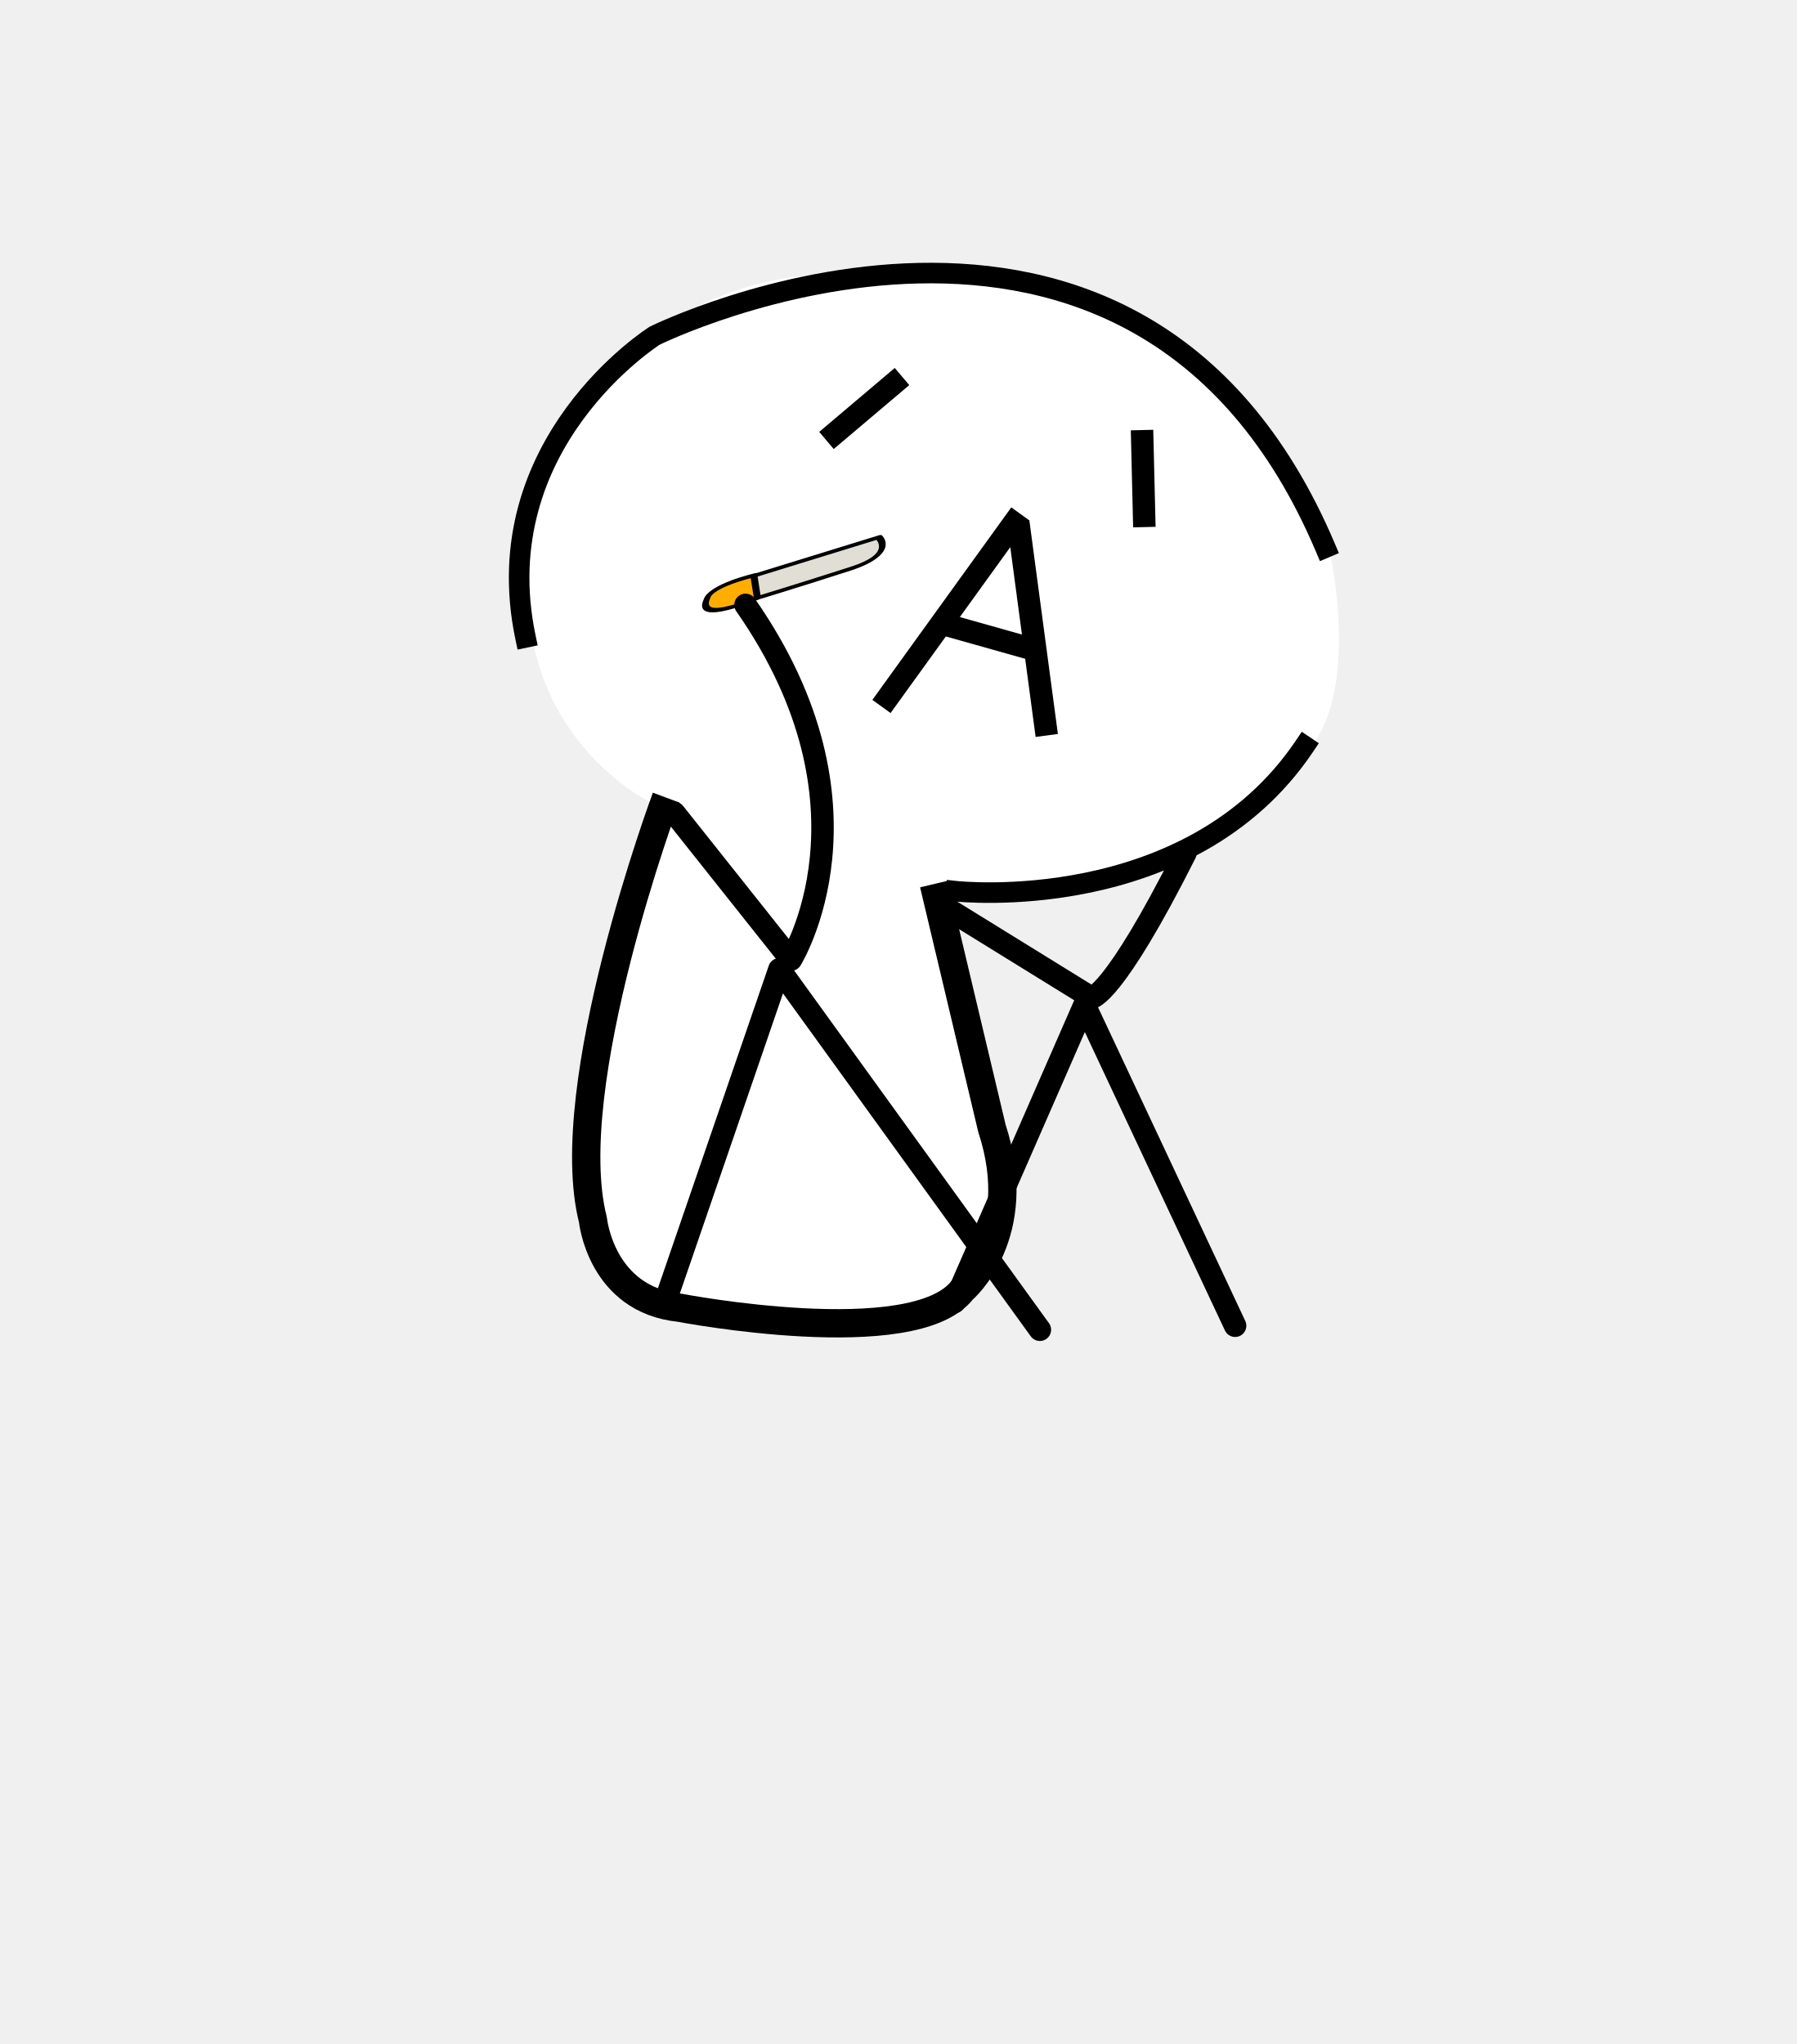
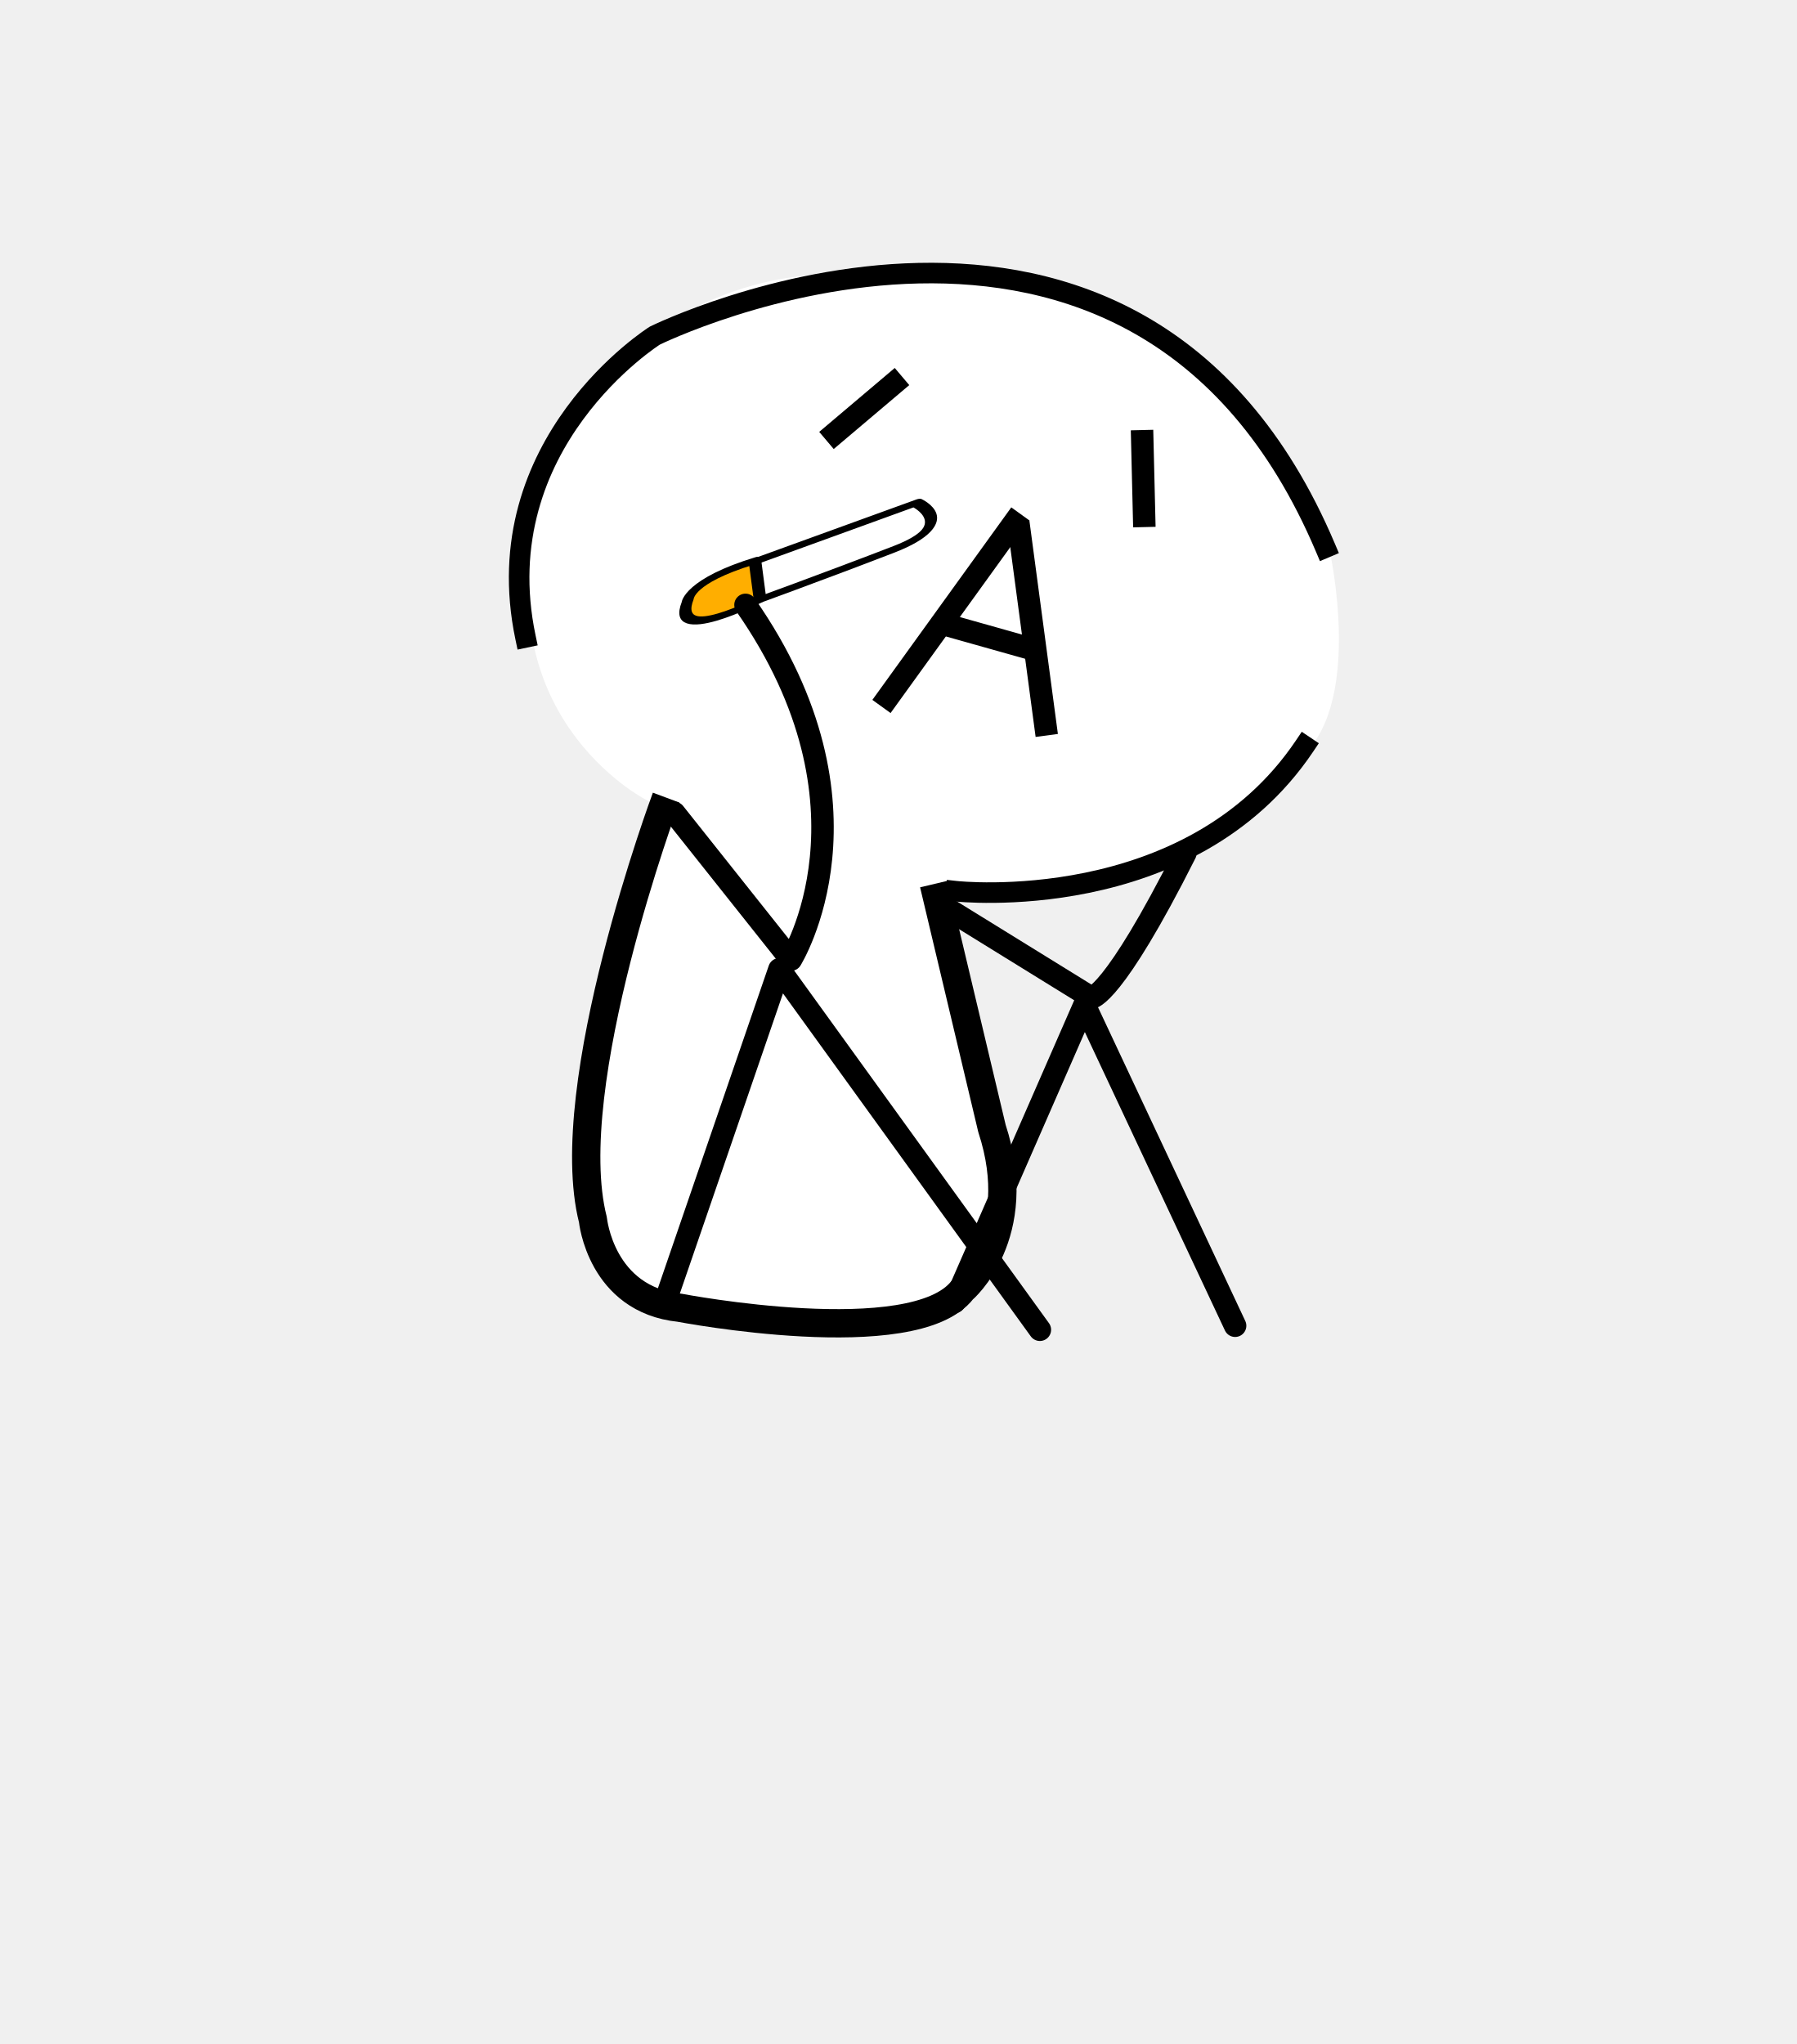
<svg xmlns="http://www.w3.org/2000/svg" xmlns:xlink="http://www.w3.org/1999/xlink" height="182" width="160" version="1.1" id="svg893">
  <defs id="defs883">
    <path d="M.7-.3l1.85 2.2H1.5L.05.7-1.4 1.9h-1.05l1.9-2.2H.7" fill-rule="evenodd" transform="translate(2.45 .3)" id="a" />
    <use height="2.2" width="5" xlink:href="#a" id="c" />
    <g id="b">
      <path d="M-15.5-41.55q-2.65-3.1-2.5-7.1-.15-5.3 5.35-9.8Q-7.15-63.5.5-64q7.6.5 13.05 5.55 5.45 4.5 5.45 9.8 0 4-2.6 7.1h.1-.05l-2.6 3.1v.8l-.2-.95-.8.05.65 9.65h.15l.25.75.2.5.2.4-.15.45-.3.75-.2.35-.9.7h-.05l-.05 1.5h.05l-.05.5h-.05l-.05.45h.05l-.25 2.65h-1.8l-.75 1.55h5.4l1.15.4q.55.55.55 1.65 0 1.05-.55 1.6-.45.45-1.15.45H8.6v1.45l-4.5-.25.65-.5q.9-.9.9-2.75 0-1.9-.9-2.8-.8-.8-2.05-.8h-6.6v1.55h6.55q.7 0 1.15.4.55.55.55 1.65 0 1.05-.55 1.6-.45.45-1.15.45H-3.9v1.4l-6.55-.35-1.95-.4q-1.45-1.7-1.75-3.65l-.1-1.2.05-.95.55-1.85h.1v-.55l.15-.15V-24q.75.6 1.55.55l.25-.05q1.9.5 3-.85.4.2.2-.15 1-.75 1.25-2.4-.05-.7-.45-2l.45-6.3-1.35-.1-.5 6.45.15.05v.05h.05l.4 1.4q.15 1.45-.95 1.9-.55.9-2.1.6h-.5q-.6-.2-1.3-.85l-.2-.35v-2.1l.25-.75h.1l.7-9.65-.85-.05-.4-.05v-.15l-2.05-2.75h.2M-13.8-22l.05.1-.05-.1m3.75-6.45l-.05-.05v.05h.05" fill="#fff" fill-rule="evenodd" transform="translate(18.6 64.6)" id="path874" />
      <path d="M13.85-37.65L14.5-34l.15 1.95.05-.05v.1l.2 2.65v.35h-.1v.1q.25.7.6 1.1-.05.25.15.3.3 1.6-.6 2.45l-.15.2q-.15-.05-.2.1l-.25.25-.55.5q-.55.4-1.1.5h-.05l.05-1.5h.05l.9-.7.2-.35.3-.75.15-.45-.2-.4-.2-.5-.25-.75h-.15l-.65-9.65.8-.05.2.95m-1.5 17.75h2.9q1.25 0 2.05.8.9.9.9 2.8 0 1.85-.9 2.75-.8.8-2.05.8H8.6v-1.5h6.6q.7 0 1.15-.45.55-.55.55-1.6 0-1.1-.55-1.65l-1.15-.4H9.8l.75-1.55h1.8M4.1-13.05l-1.3.3h-6.7v-1.5h6.55q.7 0 1.15-.45.55-.55.55-1.6 0-1.1-.55-1.65-.45-.4-1.15-.4H-3.9v-1.55h6.6q1.25 0 2.05.8.9.9.9 2.8 0 1.85-.9 2.75l-.65.5M-13.4-24l-.55-.5-.2-.25-.2-.1-.2-.2q-.9-.85-.55-2.45.15-.05.15-.3l.55-1.1.05-.1h-.1l-.05-.35h.05l.2-2.65v-.1l.05.05.1-1.95.85-4.6.85.05-.7 9.65h-.1l-.25.75-.25.5-.15.4.15.45.25.75.2.35q.7.65 1.3.85h.5q1.55.3 2.1-.6 1.1-.45.95-1.9l-.4-1.4h-.05v-.05l-.15-.05.5-6.45 1.35.1-.45 6.3q.4 1.3.45 2-.25 1.65-1.25 2.4.2.35-.2.15-1.1 1.35-3 .85l-.25.05q-.8.05-1.55-.55" fill-rule="evenodd" transform="translate(18.6 64.6)" id="path876" />
      <path d="M3.1 23.05q-2.65-3.1-2.5-7.1-.15-5.3 5.35-9.8Q11.45 1.1 19.1.6q7.6.5 13.05 5.55 5.45 4.5 5.45 9.8 0 4-2.6 7.1" fill="none" stroke="#000" stroke-linecap="round" stroke-linejoin="round" stroke-width="1.2" id="path878" />
      <path d="M5.4-44.05q.15.45.45.75l.7.25.95-.6q.4-.65.4-1.65 0-1.35-.9-3.25h1.05q.9 1.6.9 3.15 0 1.55-.65 2.4-.6.8-1.6.8-1.35 0-1.9-1.4-.6 1.4-1.9 1.4-1.05 0-1.65-.85Q.6-43.9.6-45.4q0-1.55.95-3.15h1q-.85 1.9-.85 3.25 0 1 .35 1.65.4.6.95.6.4 0 .7-.3l.45-.7.1-1.15V-47H5.3v1.8l.1 1.15" fill-rule="evenodd" transform="translate(18.6 64.6)" id="path880" />
    </g>
  </defs>
  <g style="clip-rule:evenodd;fill-rule:evenodd;stroke-linecap:square;stroke-linejoin:round;stroke-miterlimit:1.5" id="g997" transform="translate(0.0263,-0.13)">
    <g transform="matrix(2,0,0,2,81.8107,121.048)" id="g956">
      <g id="body-fill" transform="matrix(0.5,0,0,0.5,-40.6705,-72.1)">
        <path d="m 57.045,94.382 c 0,0 -14.784,-7.552 -9.088,-26.816 5.696,-19.264 23.744,-19.648 23.744,-19.648 0,0 14.784,-2.112 20.8,0.896 6.016,3.008 9.152,1.6 18.048,11.328 8.896,9.728 3.008,7.168 7.232,12.096 0,0 3.2,14.144 -2.88,18.688 0,0 -8.192,13.376 -30.912,12.032 l -0.627,3.699 c 1.591,0.089 8.533,26.647 2.688,31.194 0,0 -5.798,5.273 -27.494,1.817 0,0 -8.935,-2.905 -7.207,-18.841 l 7.296,-25.549 z" style="fill:#ffffff;stroke:#ffffff;stroke-width:0.21px" id="path899" />
      </g>
      <g transform="translate(0.5)" id="g938">
        <g transform="matrix(0.5,0,0,0.5,-41.1705,-72.1)" id="g904">
          <path d="m 84.629,102.638 c 0,0 20.8,2.304 31.04,-12.928" style="fill:none;stroke:#000000;stroke-width:1.83px" id="path902" />
        </g>
        <g transform="matrix(0.5,0,0,0.5,-41.1705,-72.1)" id="g908">
          <path d="M 46.297,80.038 C 42.649,62.694 57.813,53.166 57.813,53.166 c 0,0 42.752,-21.12 59.712,18.88" style="fill:none;stroke:#000000;stroke-width:1.83px" id="path906" />
        </g>
        <g transform="matrix(0.5,0,0,0.5,-41.1705,-72.1)" id="g912">
          <path d="m 79.06,57.455 -5.2,4.4" style="fill:none;stroke:#000000;stroke-width:2px" id="path910" />
        </g>
        <g transform="matrix(0.5,0,0,0.5,-41.1705,-72.1)" id="g916">
          <path d="m 101.22,62.575 0.16,6.64" style="fill:none;stroke:#000000;stroke-width:2px" id="path914" />
        </g>
        <g transform="matrix(0.5,0,0,0.5,-41.1705,-72.1)" id="g920">
          <path d="m 83.7,104.095 12.989,8.025 c 0,0 1.89,0.01 8.37,-12.87" style="fill:none;stroke:#000000;stroke-width:2px;stroke-linecap:round" id="path918" />
        </g>
        <g id="Mouth" transform="matrix(0.5,0,0,0.5,-41.1705,-72.1)">
          <path d="m 89.78,69.855 -11.2,15.52" style="fill:none;stroke:#000000;stroke-width:2px" id="path922" />
          <path d="M 92.58,87.775 90.307,70.758" style="fill:none;stroke:#000000;stroke-width:2px" id="path924" />
          <path d="m 83.38,78.815 8.24,2.32" style="fill:none;stroke:#000000;stroke-width:2px;stroke-linecap:round" id="path926" />
        </g>
        <g id="cigarette" transform="matrix(0.915678,-0.435158,0.211909,0.445908,-20.4026,-16.6001)">
          <g transform="matrix(0.5,0,0,0.5,-41.1705,-72.1)" id="g931">
-             <path d="m 120.157,99.347 11.338,3.386 c 0,0 0.838,4.09 -3.434,2.936 -4.273,-1.153 -9.406,-2.727 -9.406,-2.727" style="fill:#e1ded6;stroke:#000000;stroke-width:0.64px;stroke-linecap:round;stroke-opacity:1" id="path929" />
+             <path d="m 120.798,97.102 15.001,2.951 c 0,0 2.737,6.79 -3.564,5.82 -6.303,-0.968 -13.864,-2.445 -13.864,-2.445" style="fill:#ffffff;stroke:#000000;stroke-width:1.148;stroke-linecap:round;stroke-miterlimit:1.5;stroke-dasharray:none;stroke-opacity:1" id="path929" />
          </g>
          <g transform="matrix(0.5,0,0,0.5,-41.1705,-72.1)" id="g935">
-             <path d="m 119.573,103.232 c 0,0 -5.983,-0.473 -4.017,-3.802 0,0 0.498,-1.809 4.588,-0.157 z" style="fill:#ffae00;stroke:#000000;stroke-width:0.64px;stroke-linecap:round;stroke-opacity:1" id="path933" />
+             <path d="m 119.723,103.706 c 0,0 -8.886,0.547 -5.782,-5.439 0,0 0.837,-3.126 6.841,-1.285 z" style="fill:#ffae00;stroke:#000000;stroke-width:1.148;stroke-linecap:round;stroke-opacity:1;stroke-miterlimit:1.5;stroke-dasharray:none" id="path933" />
          </g>
        </g>
      </g>
      <g transform="matrix(0.5,0,0,0.5,-40.6705,-72.1)" id="g942">
        <path d="m 58.82,94.303 c 0,0 -9.559,25.67 -6.519,37.59 0,0 0.692,7.114 7.732,7.834 0,0 20.86,3.997 25.18,-1.603 0,0 5.741,-4.842 2.621,-14.362 L 82.66,101.999" style="fill:none;stroke:#000000;stroke-width:2.52px;stroke-linecap:butt" id="path940" />
      </g>
      <g transform="matrix(0.5,0,0,0.5,-40.9053,-60.5242)" id="g946">
        <path d="m 60.018,72.513 10.383,13.066 c 0,0 8.5,-13.619 -4.044,-31.59" style="fill:none;stroke:#000000;stroke-width:2px;stroke-linecap:round" id="path944" />
      </g>
      <g transform="matrix(0.5,0,0,0.5,-40.6705,-72.1)" id="g950">
        <path d="M 58.708,139.26 68.906,109.586 92.1,141.685" style="fill:none;stroke:#000000;stroke-width:2px;stroke-linecap:round" id="path948" />
      </g>
      <g transform="matrix(0.5,0,0,0.5,-40.6705,-72.1)" id="g954">
        <path d="m 84.5,139.215 11.571,-26.461 13.414,28.573" style="fill:none;stroke:#000000;stroke-width:2px;stroke-linecap:round" id="path952" />
      </g>
    </g>
  </g>
</svg>
